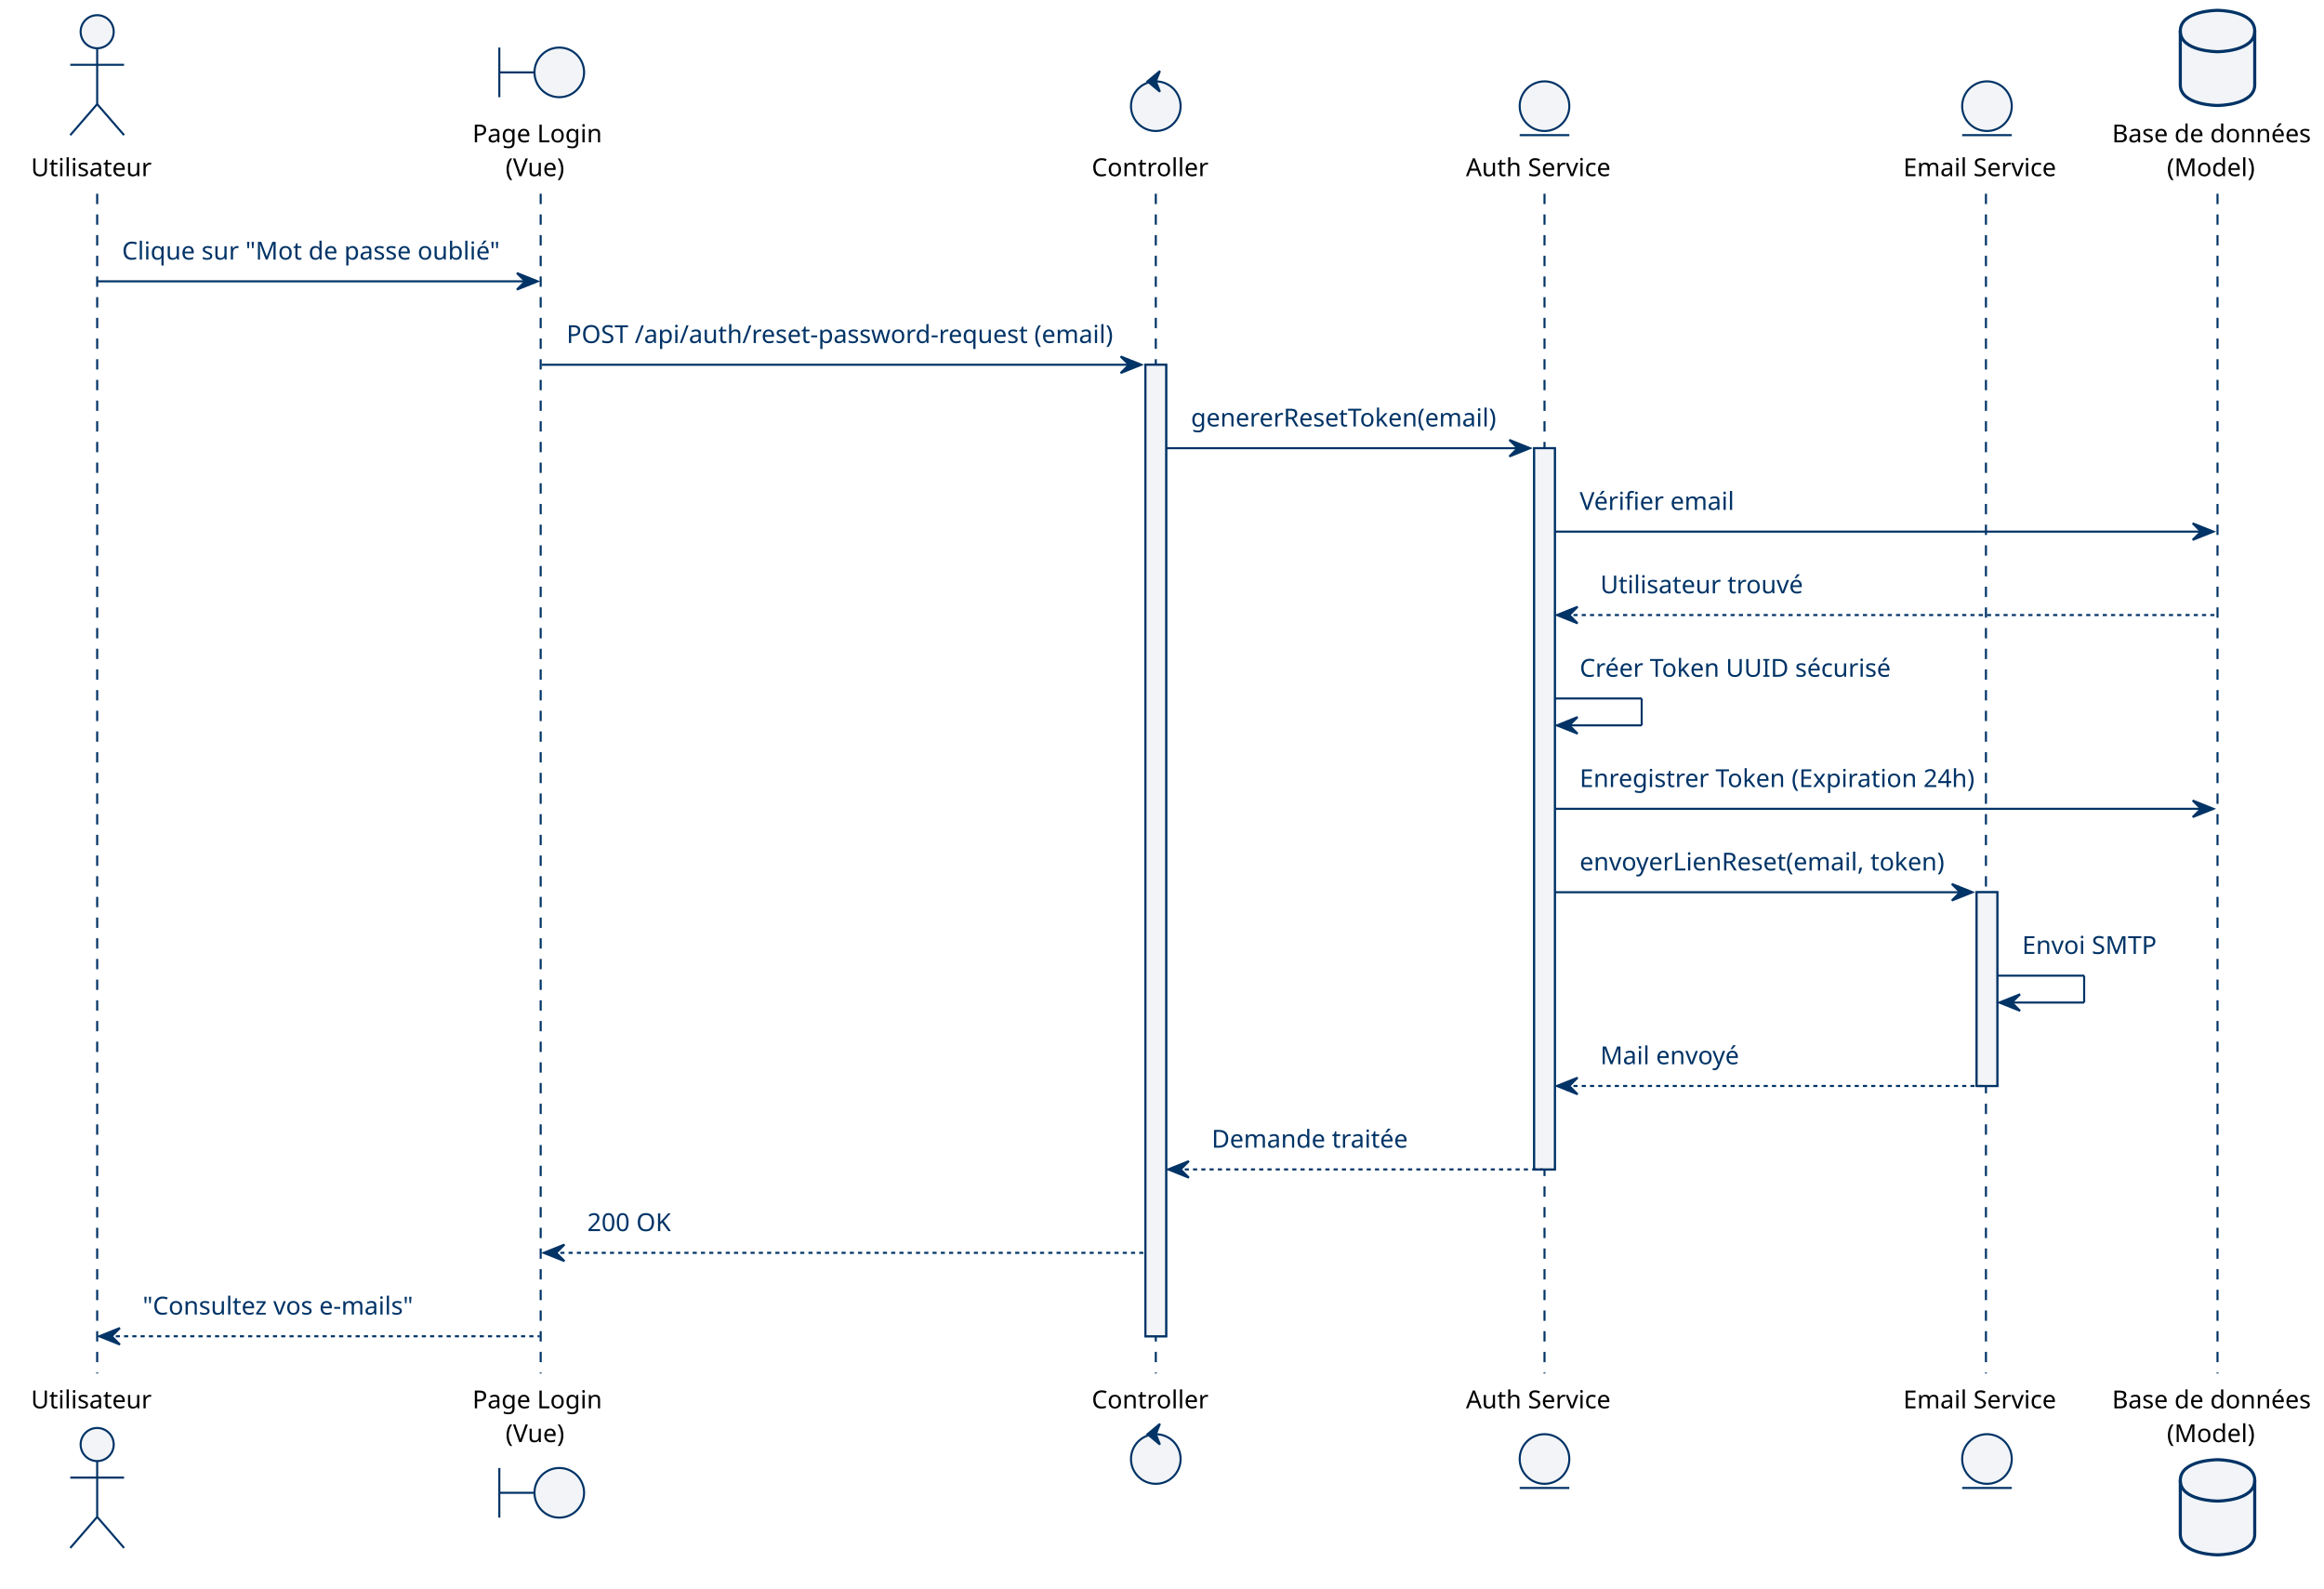
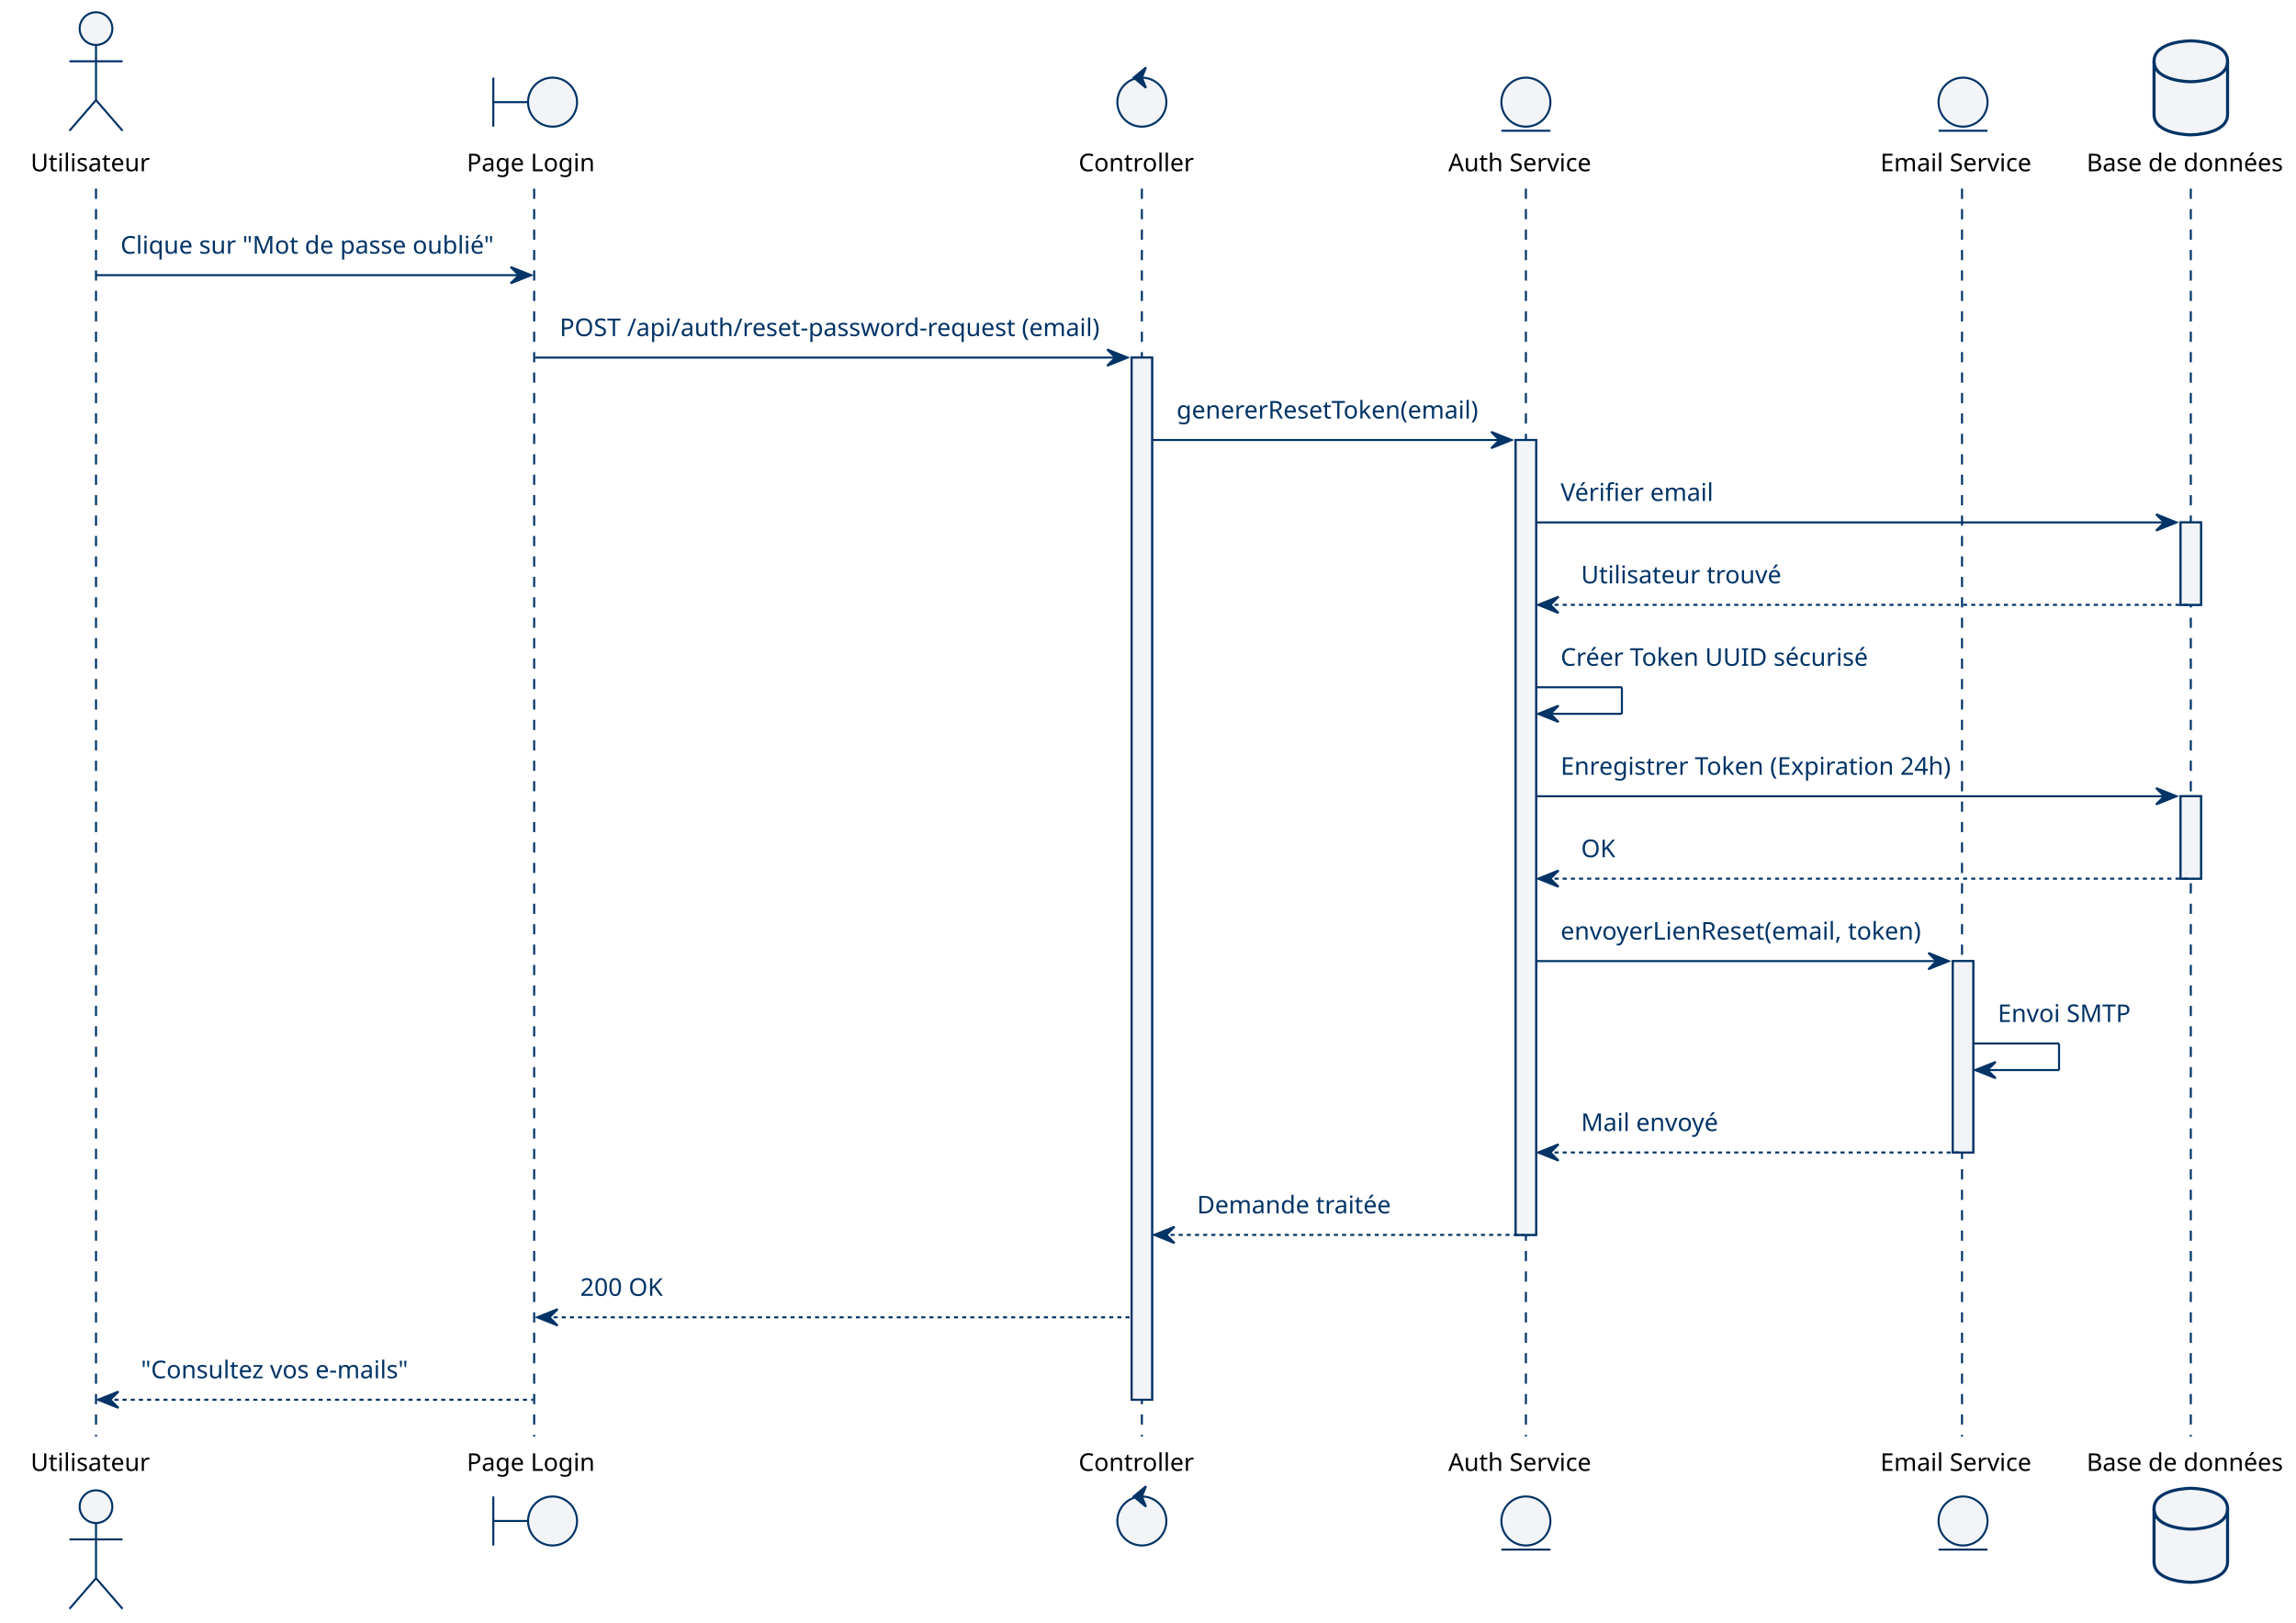
- <svg xmlns="http://www.w3.org/2000/svg" contentStyleType="text/css" height="768px" preserveAspectRatio="none" style="width:1124px;height:768px;background:#FFFFFF;" version="1.1" viewBox="0 0 1124 768" width="1124px" zoomAndPan="magnify">
+ <svg xmlns="http://www.w3.org/2000/svg" contentStyleType="text/css" height="794px" preserveAspectRatio="none" style="width:1124px;height:794px;background:#FFFFFF;" version="1.1" viewBox="0 0 1124 794" width="1124px" zoomAndPan="magnify">
  <defs />
  <g>
-     <rect fill="#F2F4F7" height="469.785" style="stroke:#003366;stroke-width:1.0;" width="10" x="554" y="176.376" />
-     <rect fill="#F2F4F7" height="348.753" style="stroke:#003366;stroke-width:1.0;" width="10" x="742" y="216.721" />
-     <rect fill="#F2F4F7" height="93.688" style="stroke:#003366;stroke-width:1.0;" width="10" x="956" y="431.441" />
-     <line style="stroke:#003366;stroke-width:1.0;stroke-dasharray:5.0,5.0;" x1="47" x2="47" y1="93.688" y2="664.162" />
-     <line style="stroke:#003366;stroke-width:1.0;stroke-dasharray:5.0,5.0;" x1="261.5" x2="261.5" y1="93.688" y2="664.162" />
-     <line style="stroke:#003366;stroke-width:1.0;stroke-dasharray:5.0,5.0;" x1="559" x2="559" y1="93.688" y2="664.162" />
-     <line style="stroke:#003366;stroke-width:1.0;stroke-dasharray:5.0,5.0;" x1="747" x2="747" y1="93.688" y2="664.162" />
-     <line style="stroke:#003366;stroke-width:1.0;stroke-dasharray:5.0,5.0;" x1="960.5" x2="960.5" y1="93.688" y2="664.162" />
-     <line style="stroke:#003366;stroke-width:1.0;stroke-dasharray:5.0,5.0;" x1="1072.5" x2="1072.5" y1="93.688" y2="664.162" />
-     <text fill="#000000" font-family="sans-serif" font-size="12" lengthAdjust="spacing" textLength="58" x="15" y="85.172">Utilisateur</text>
-     <ellipse cx="47" cy="15.344" fill="#F2F4F7" rx="8" ry="8" style="stroke:#003366;stroke-width:1.0;" />
-     <path d="M47,23.344 L47,50.344 M34,31.344 L60,31.344 M47,50.344 L34,65.344 M47,50.344 L60,65.344 " fill="none" style="stroke:#003366;stroke-width:1.0;" />
-     <text fill="#000000" font-family="sans-serif" font-size="12" lengthAdjust="spacing" textLength="58" x="15" y="680.99">Utilisateur</text>
-     <ellipse cx="47" cy="698.506" fill="#F2F4F7" rx="8" ry="8" style="stroke:#003366;stroke-width:1.0;" />
-     <path d="M47,706.506 L47,733.506 M34,714.506 L60,714.506 M47,733.506 L34,748.506 M47,733.506 L60,748.506 " fill="none" style="stroke:#003366;stroke-width:1.0;" />
-     <text fill="#000000" font-family="sans-serif" font-size="12" lengthAdjust="spacing" textLength="61" x="228.5" y="68.828">Page Login</text>
-     <text fill="#000000" font-family="sans-serif" font-size="12" lengthAdjust="spacing" textLength="29" x="244.5" y="85.172">(Vue)</text>
-     <path d="M241.5,23 L241.5,47 M241.5,35 L258.5,35 " fill="none" style="stroke:#003366;stroke-width:1.0;" />
-     <ellipse cx="270.5" cy="35" fill="#F2F4F7" rx="12" ry="12" style="stroke:#003366;stroke-width:1.0;" />
-     <text fill="#000000" font-family="sans-serif" font-size="12" lengthAdjust="spacing" textLength="61" x="228.5" y="680.99">Page Login</text>
-     <text fill="#000000" font-family="sans-serif" font-size="12" lengthAdjust="spacing" textLength="29" x="244.5" y="697.334">(Vue)</text>
-     <path d="M241.5,709.85 L241.5,733.85 M241.5,721.85 L258.5,721.85 " fill="none" style="stroke:#003366;stroke-width:1.0;" />
-     <ellipse cx="270.5" cy="721.85" fill="#F2F4F7" rx="12" ry="12" style="stroke:#003366;stroke-width:1.0;" />
-     <text fill="#000000" font-family="sans-serif" font-size="12" lengthAdjust="spacing" textLength="56" x="528" y="85.172">Controller</text>
-     <ellipse cx="559" cy="51.344" fill="#F2F4F7" rx="12" ry="12" style="stroke:#003366;stroke-width:1.0;" />
-     <polygon fill="#003366" points="555,39.344,561,34.344,559,39.344,561,44.344,555,39.344" style="stroke:#003366;stroke-width:1.0;" />
-     <text fill="#000000" font-family="sans-serif" font-size="12" lengthAdjust="spacing" textLength="56" x="528" y="680.99">Controller</text>
-     <ellipse cx="559" cy="705.506" fill="#F2F4F7" rx="12" ry="12" style="stroke:#003366;stroke-width:1.0;" />
-     <polygon fill="#003366" points="555,693.506,561,688.506,559,693.506,561,698.506,555,693.506" style="stroke:#003366;stroke-width:1.0;" />
-     <text fill="#000000" font-family="sans-serif" font-size="12" lengthAdjust="spacing" textLength="70" x="709" y="85.172">Auth Service</text>
-     <ellipse cx="747" cy="51.344" fill="#F2F4F7" rx="12" ry="12" style="stroke:#003366;stroke-width:1.0;" />
-     <line style="stroke:#003366;stroke-width:1.0;" x1="735" x2="759" y1="65.344" y2="65.344" />
-     <text fill="#000000" font-family="sans-serif" font-size="12" lengthAdjust="spacing" textLength="70" x="709" y="680.99">Auth Service</text>
-     <ellipse cx="747" cy="705.506" fill="#F2F4F7" rx="12" ry="12" style="stroke:#003366;stroke-width:1.0;" />
-     <line style="stroke:#003366;stroke-width:1.0;" x1="735" x2="759" y1="719.506" y2="719.506" />
-     <text fill="#000000" font-family="sans-serif" font-size="12" lengthAdjust="spacing" textLength="75" x="920.5" y="85.172">Email Service</text>
-     <ellipse cx="961" cy="51.344" fill="#F2F4F7" rx="12" ry="12" style="stroke:#003366;stroke-width:1.0;" />
-     <line style="stroke:#003366;stroke-width:1.0;" x1="949" x2="973" y1="65.344" y2="65.344" />
-     <text fill="#000000" font-family="sans-serif" font-size="12" lengthAdjust="spacing" textLength="75" x="920.5" y="680.99">Email Service</text>
-     <ellipse cx="961" cy="705.506" fill="#F2F4F7" rx="12" ry="12" style="stroke:#003366;stroke-width:1.0;" />
-     <line style="stroke:#003366;stroke-width:1.0;" x1="949" x2="973" y1="719.506" y2="719.506" />
-     <text fill="#000000" font-family="sans-serif" font-size="12" lengthAdjust="spacing" textLength="96" x="1021.5" y="68.828">Base de données</text>
-     <text fill="#000000" font-family="sans-serif" font-size="12" lengthAdjust="spacing" textLength="43" x="1048" y="85.172">(Model)</text>
-     <path d="M1054.5,15 C1054.5,5 1072.5,5 1072.5,5 C1072.5,5 1090.5,5 1090.5,15 L1090.5,41 C1090.5,51 1072.5,51 1072.5,51 C1072.5,51 1054.5,51 1054.5,41 L1054.5,15 " fill="#F2F4F7" style="stroke:#003366;stroke-width:1.5;" />
-     <path d="M1054.5,15 C1054.5,25 1072.5,25 1072.5,25 C1072.5,25 1090.5,25 1090.5,15 " fill="none" style="stroke:#003366;stroke-width:1.5;" />
-     <text fill="#000000" font-family="sans-serif" font-size="12" lengthAdjust="spacing" textLength="96" x="1021.5" y="680.99">Base de données</text>
-     <text fill="#000000" font-family="sans-serif" font-size="12" lengthAdjust="spacing" textLength="43" x="1048" y="697.334">(Model)</text>
-     <path d="M1054.5,715.85 C1054.5,705.85 1072.5,705.85 1072.5,705.85 C1072.5,705.85 1090.5,705.85 1090.5,715.85 L1090.5,741.85 C1090.5,751.85 1072.5,751.85 1072.5,751.85 C1072.5,751.85 1054.5,751.85 1054.5,741.85 L1054.5,715.85 " fill="#F2F4F7" style="stroke:#003366;stroke-width:1.5;" />
-     <path d="M1054.5,715.85 C1054.5,725.85 1072.5,725.85 1072.5,725.85 C1072.5,725.85 1090.5,725.85 1090.5,715.85 " fill="none" style="stroke:#003366;stroke-width:1.5;" />
-     <rect fill="#F2F4F7" height="469.785" style="stroke:#003366;stroke-width:1.0;" width="10" x="554" y="176.376" />
-     <rect fill="#F2F4F7" height="348.753" style="stroke:#003366;stroke-width:1.0;" width="10" x="742" y="216.721" />
-     <rect fill="#F2F4F7" height="93.688" style="stroke:#003366;stroke-width:1.0;" width="10" x="956" y="431.441" />
-     <polygon fill="#003366" points="250,132.032,260,136.032,250,140.032,254,136.032" style="stroke:#003366;stroke-width:1.0;" />
-     <line style="stroke:#003366;stroke-width:1.0;" x1="47" x2="256" y1="136.032" y2="136.032" />
-     <text fill="#003366" font-family="sans-serif" font-size="12" lengthAdjust="spacing" textLength="181" x="59" y="125.516">Clique sur "Mot de passe oublié"</text>
-     <polygon fill="#003366" points="542,172.376,552,176.376,542,180.376,546,176.376" style="stroke:#003366;stroke-width:1.0;" />
-     <line style="stroke:#003366;stroke-width:1.0;" x1="262" x2="548" y1="176.376" y2="176.376" />
-     <text fill="#003366" font-family="sans-serif" font-size="12" lengthAdjust="spacing" textLength="263" x="274" y="165.86">POST /api/auth/reset-password-request (email)</text>
-     <polygon fill="#003366" points="730,212.721,740,216.721,730,220.721,734,216.721" style="stroke:#003366;stroke-width:1.0;" />
-     <line style="stroke:#003366;stroke-width:1.0;" x1="564" x2="736" y1="216.721" y2="216.721" />
-     <text fill="#003366" font-family="sans-serif" font-size="12" lengthAdjust="spacing" textLength="149" x="576" y="206.204">genererResetToken(email)</text>
-     <polygon fill="#003366" points="1060.5,253.065,1070.5,257.065,1060.5,261.065,1064.5,257.065" style="stroke:#003366;stroke-width:1.0;" />
-     <line style="stroke:#003366;stroke-width:1.0;" x1="752" x2="1066.5" y1="257.065" y2="257.065" />
-     <text fill="#003366" font-family="sans-serif" font-size="12" lengthAdjust="spacing" textLength="75" x="764" y="246.549">Vérifier email</text>
-     <polygon fill="#003366" points="763,293.409,753,297.409,763,301.409,759,297.409" style="stroke:#003366;stroke-width:1.0;" />
-     <line style="stroke:#003366;stroke-width:1.0;stroke-dasharray:2.0,2.0;" x1="757" x2="1071.5" y1="297.409" y2="297.409" />
-     <text fill="#003366" font-family="sans-serif" font-size="12" lengthAdjust="spacing" textLength="97" x="774" y="286.893">Utilisateur trouvé</text>
-     <line style="stroke:#003366;stroke-width:1.0;" x1="752" x2="794" y1="337.753" y2="337.753" />
-     <line style="stroke:#003366;stroke-width:1.0;" x1="794" x2="794" y1="337.753" y2="350.753" />
-     <line style="stroke:#003366;stroke-width:1.0;" x1="753" x2="794" y1="350.753" y2="350.753" />
-     <polygon fill="#003366" points="763,346.753,753,350.753,763,354.753,759,350.753" style="stroke:#003366;stroke-width:1.0;" />
-     <text fill="#003366" font-family="sans-serif" font-size="12" lengthAdjust="spacing" textLength="153" x="764" y="327.237">Créer Token UUID sécurisé</text>
-     <polygon fill="#003366" points="1060.5,387.097,1070.5,391.097,1060.5,395.097,1064.5,391.097" style="stroke:#003366;stroke-width:1.0;" />
-     <line style="stroke:#003366;stroke-width:1.0;" x1="752" x2="1066.5" y1="391.097" y2="391.097" />
-     <text fill="#003366" font-family="sans-serif" font-size="12" lengthAdjust="spacing" textLength="191" x="764" y="380.581">Enregistrer Token (Expiration 24h)</text>
-     <polygon fill="#003366" points="944,427.441,954,431.441,944,435.441,948,431.441" style="stroke:#003366;stroke-width:1.0;" />
-     <line style="stroke:#003366;stroke-width:1.0;" x1="752" x2="950" y1="431.441" y2="431.441" />
-     <text fill="#003366" font-family="sans-serif" font-size="12" lengthAdjust="spacing" textLength="175" x="764" y="420.925">envoyerLienReset(email, token)</text>
-     <line style="stroke:#003366;stroke-width:1.0;" x1="966" x2="1008" y1="471.785" y2="471.785" />
-     <line style="stroke:#003366;stroke-width:1.0;" x1="1008" x2="1008" y1="471.785" y2="484.785" />
-     <line style="stroke:#003366;stroke-width:1.0;" x1="967" x2="1008" y1="484.785" y2="484.785" />
-     <polygon fill="#003366" points="977,480.785,967,484.785,977,488.785,973,484.785" style="stroke:#003366;stroke-width:1.0;" />
-     <text fill="#003366" font-family="sans-serif" font-size="12" lengthAdjust="spacing" textLength="65" x="978" y="461.269">Envoi SMTP</text>
-     <polygon fill="#003366" points="763,521.129,753,525.129,763,529.129,759,525.129" style="stroke:#003366;stroke-width:1.0;" />
-     <line style="stroke:#003366;stroke-width:1.0;stroke-dasharray:2.0,2.0;" x1="757" x2="960" y1="525.129" y2="525.129" />
-     <text fill="#003366" font-family="sans-serif" font-size="12" lengthAdjust="spacing" textLength="67" x="774" y="514.613">Mail envoyé</text>
-     <polygon fill="#003366" points="575,561.473,565,565.473,575,569.473,571,565.473" style="stroke:#003366;stroke-width:1.0;" />
-     <line style="stroke:#003366;stroke-width:1.0;stroke-dasharray:2.0,2.0;" x1="569" x2="746" y1="565.473" y2="565.473" />
-     <text fill="#003366" font-family="sans-serif" font-size="12" lengthAdjust="spacing" textLength="95" x="586" y="554.957">Demande traitée</text>
-     <polygon fill="#003366" points="273,601.818,263,605.818,273,609.818,269,605.818" style="stroke:#003366;stroke-width:1.0;" />
-     <line style="stroke:#003366;stroke-width:1.0;stroke-dasharray:2.0,2.0;" x1="267" x2="553" y1="605.818" y2="605.818" />
-     <text fill="#003366" font-family="sans-serif" font-size="12" lengthAdjust="spacing" textLength="40" x="284" y="595.302">200 OK</text>
-     <polygon fill="#003366" points="58,642.162,48,646.162,58,650.162,54,646.162" style="stroke:#003366;stroke-width:1.0;" />
-     <line style="stroke:#003366;stroke-width:1.0;stroke-dasharray:2.0,2.0;" x1="52" x2="261" y1="646.162" y2="646.162" />
-     <text fill="#003366" font-family="sans-serif" font-size="12" lengthAdjust="spacing" textLength="131" x="69" y="635.646">"Consultez vos e-mails"</text>
+     <rect fill="#F2F4F7" height="510.129" style="stroke:#003366;stroke-width:1.0;" width="10" x="554" y="175.032" />
+     <rect fill="#F2F4F7" height="389.097" style="stroke:#003366;stroke-width:1.0;" width="10" x="742" y="215.376" />
+     <rect fill="#F2F4F7" height="93.688" style="stroke:#003366;stroke-width:1.0;" width="10" x="956" y="470.441" />
+     <rect fill="#F2F4F7" height="40.344" style="stroke:#003366;stroke-width:1.0;" width="10" x="1067.5" y="255.721" />
+     <rect fill="#F2F4F7" height="40.344" style="stroke:#003366;stroke-width:1.0;" width="10" x="1067.5" y="389.753" />
+     <line style="stroke:#003366;stroke-width:1.0;stroke-dasharray:5.0,5.0;" x1="47" x2="47" y1="92.344" y2="703.162" />
+     <line style="stroke:#003366;stroke-width:1.0;stroke-dasharray:5.0,5.0;" x1="261.5" x2="261.5" y1="92.344" y2="703.162" />
+     <line style="stroke:#003366;stroke-width:1.0;stroke-dasharray:5.0,5.0;" x1="559" x2="559" y1="92.344" y2="703.162" />
+     <line style="stroke:#003366;stroke-width:1.0;stroke-dasharray:5.0,5.0;" x1="747" x2="747" y1="92.344" y2="703.162" />
+     <line style="stroke:#003366;stroke-width:1.0;stroke-dasharray:5.0,5.0;" x1="960.5" x2="960.5" y1="92.344" y2="703.162" />
+     <line style="stroke:#003366;stroke-width:1.0;stroke-dasharray:5.0,5.0;" x1="1072.5" x2="1072.5" y1="92.344" y2="703.162" />
+     <text fill="#000000" font-family="sans-serif" font-size="12" lengthAdjust="spacing" textLength="58" x="15" y="83.828">Utilisateur</text>
+     <ellipse cx="47" cy="14" fill="#F2F4F7" rx="8" ry="8" style="stroke:#003366;stroke-width:1.0;" />
+     <path d="M47,22 L47,49 M34,30 L60,30 M47,49 L34,64 M47,49 L60,64 " fill="none" style="stroke:#003366;stroke-width:1.0;" />
+     <text fill="#000000" font-family="sans-serif" font-size="12" lengthAdjust="spacing" textLength="58" x="15" y="719.99">Utilisateur</text>
+     <ellipse cx="47" cy="737.506" fill="#F2F4F7" rx="8" ry="8" style="stroke:#003366;stroke-width:1.0;" />
+     <path d="M47,745.506 L47,772.506 M34,753.506 L60,753.506 M47,772.506 L34,787.506 M47,772.506 L60,787.506 " fill="none" style="stroke:#003366;stroke-width:1.0;" />
+     <text fill="#000000" font-family="sans-serif" font-size="12" lengthAdjust="spacing" textLength="61" x="228.5" y="83.828">Page Login</text>
+     <path d="M241.5,38 L241.5,62 M241.5,50 L258.5,50 " fill="none" style="stroke:#003366;stroke-width:1.0;" />
+     <ellipse cx="270.5" cy="50" fill="#F2F4F7" rx="12" ry="12" style="stroke:#003366;stroke-width:1.0;" />
+     <text fill="#000000" font-family="sans-serif" font-size="12" lengthAdjust="spacing" textLength="61" x="228.5" y="719.99">Page Login</text>
+     <path d="M241.5,732.506 L241.5,756.506 M241.5,744.506 L258.5,744.506 " fill="none" style="stroke:#003366;stroke-width:1.0;" />
+     <ellipse cx="270.5" cy="744.506" fill="#F2F4F7" rx="12" ry="12" style="stroke:#003366;stroke-width:1.0;" />
+     <text fill="#000000" font-family="sans-serif" font-size="12" lengthAdjust="spacing" textLength="56" x="528" y="83.828">Controller</text>
+     <ellipse cx="559" cy="50" fill="#F2F4F7" rx="12" ry="12" style="stroke:#003366;stroke-width:1.0;" />
+     <polygon fill="#003366" points="555,38,561,33,559,38,561,43,555,38" style="stroke:#003366;stroke-width:1.0;" />
+     <text fill="#000000" font-family="sans-serif" font-size="12" lengthAdjust="spacing" textLength="56" x="528" y="719.99">Controller</text>
+     <ellipse cx="559" cy="744.506" fill="#F2F4F7" rx="12" ry="12" style="stroke:#003366;stroke-width:1.0;" />
+     <polygon fill="#003366" points="555,732.506,561,727.506,559,732.506,561,737.506,555,732.506" style="stroke:#003366;stroke-width:1.0;" />
+     <text fill="#000000" font-family="sans-serif" font-size="12" lengthAdjust="spacing" textLength="70" x="709" y="83.828">Auth Service</text>
+     <ellipse cx="747" cy="50" fill="#F2F4F7" rx="12" ry="12" style="stroke:#003366;stroke-width:1.0;" />
+     <line style="stroke:#003366;stroke-width:1.0;" x1="735" x2="759" y1="64" y2="64" />
+     <text fill="#000000" font-family="sans-serif" font-size="12" lengthAdjust="spacing" textLength="70" x="709" y="719.99">Auth Service</text>
+     <ellipse cx="747" cy="744.506" fill="#F2F4F7" rx="12" ry="12" style="stroke:#003366;stroke-width:1.0;" />
+     <line style="stroke:#003366;stroke-width:1.0;" x1="735" x2="759" y1="758.506" y2="758.506" />
+     <text fill="#000000" font-family="sans-serif" font-size="12" lengthAdjust="spacing" textLength="75" x="920.5" y="83.828">Email Service</text>
+     <ellipse cx="961" cy="50" fill="#F2F4F7" rx="12" ry="12" style="stroke:#003366;stroke-width:1.0;" />
+     <line style="stroke:#003366;stroke-width:1.0;" x1="949" x2="973" y1="64" y2="64" />
+     <text fill="#000000" font-family="sans-serif" font-size="12" lengthAdjust="spacing" textLength="75" x="920.5" y="719.99">Email Service</text>
+     <ellipse cx="961" cy="744.506" fill="#F2F4F7" rx="12" ry="12" style="stroke:#003366;stroke-width:1.0;" />
+     <line style="stroke:#003366;stroke-width:1.0;" x1="949" x2="973" y1="758.506" y2="758.506" />
+     <text fill="#000000" font-family="sans-serif" font-size="12" lengthAdjust="spacing" textLength="96" x="1021.5" y="83.828">Base de données</text>
+     <path d="M1054.5,30 C1054.5,20 1072.5,20 1072.5,20 C1072.5,20 1090.5,20 1090.5,30 L1090.5,56 C1090.5,66 1072.5,66 1072.5,66 C1072.5,66 1054.5,66 1054.5,56 L1054.5,30 " fill="#F2F4F7" style="stroke:#003366;stroke-width:1.5;" />
+     <path d="M1054.5,30 C1054.5,40 1072.5,40 1072.5,40 C1072.5,40 1090.5,40 1090.5,30 " fill="none" style="stroke:#003366;stroke-width:1.5;" />
+     <text fill="#000000" font-family="sans-serif" font-size="12" lengthAdjust="spacing" textLength="96" x="1021.5" y="719.99">Base de données</text>
+     <path d="M1054.5,738.506 C1054.5,728.506 1072.5,728.506 1072.5,728.506 C1072.5,728.506 1090.5,728.506 1090.5,738.506 L1090.5,764.506 C1090.5,774.506 1072.5,774.506 1072.5,774.506 C1072.5,774.506 1054.5,774.506 1054.5,764.506 L1054.5,738.506 " fill="#F2F4F7" style="stroke:#003366;stroke-width:1.5;" />
+     <path d="M1054.5,738.506 C1054.5,748.506 1072.5,748.506 1072.5,748.506 C1072.5,748.506 1090.5,748.506 1090.5,738.506 " fill="none" style="stroke:#003366;stroke-width:1.5;" />
+     <rect fill="#F2F4F7" height="510.129" style="stroke:#003366;stroke-width:1.0;" width="10" x="554" y="175.032" />
+     <rect fill="#F2F4F7" height="389.097" style="stroke:#003366;stroke-width:1.0;" width="10" x="742" y="215.376" />
+     <rect fill="#F2F4F7" height="93.688" style="stroke:#003366;stroke-width:1.0;" width="10" x="956" y="470.441" />
+     <rect fill="#F2F4F7" height="40.344" style="stroke:#003366;stroke-width:1.0;" width="10" x="1067.5" y="255.721" />
+     <rect fill="#F2F4F7" height="40.344" style="stroke:#003366;stroke-width:1.0;" width="10" x="1067.5" y="389.753" />
+     <polygon fill="#003366" points="250,130.688,260,134.688,250,138.688,254,134.688" style="stroke:#003366;stroke-width:1.0;" />
+     <line style="stroke:#003366;stroke-width:1.0;" x1="47" x2="256" y1="134.688" y2="134.688" />
+     <text fill="#003366" font-family="sans-serif" font-size="12" lengthAdjust="spacing" textLength="181" x="59" y="124.172">Clique sur "Mot de passe oublié"</text>
+     <polygon fill="#003366" points="542,171.032,552,175.032,542,179.032,546,175.032" style="stroke:#003366;stroke-width:1.0;" />
+     <line style="stroke:#003366;stroke-width:1.0;" x1="262" x2="548" y1="175.032" y2="175.032" />
+     <text fill="#003366" font-family="sans-serif" font-size="12" lengthAdjust="spacing" textLength="263" x="274" y="164.516">POST /api/auth/reset-password-request (email)</text>
+     <polygon fill="#003366" points="730,211.376,740,215.376,730,219.376,734,215.376" style="stroke:#003366;stroke-width:1.0;" />
+     <line style="stroke:#003366;stroke-width:1.0;" x1="564" x2="736" y1="215.376" y2="215.376" />
+     <text fill="#003366" font-family="sans-serif" font-size="12" lengthAdjust="spacing" textLength="149" x="576" y="204.86">genererResetToken(email)</text>
+     <polygon fill="#003366" points="1055.5,251.721,1065.5,255.721,1055.5,259.721,1059.5,255.721" style="stroke:#003366;stroke-width:1.0;" />
+     <line style="stroke:#003366;stroke-width:1.0;" x1="752" x2="1061.5" y1="255.721" y2="255.721" />
+     <text fill="#003366" font-family="sans-serif" font-size="12" lengthAdjust="spacing" textLength="75" x="764" y="245.204">Vérifier email</text>
+     <polygon fill="#003366" points="763,292.065,753,296.065,763,300.065,759,296.065" style="stroke:#003366;stroke-width:1.0;" />
+     <line style="stroke:#003366;stroke-width:1.0;stroke-dasharray:2.0,2.0;" x1="757" x2="1071.5" y1="296.065" y2="296.065" />
+     <text fill="#003366" font-family="sans-serif" font-size="12" lengthAdjust="spacing" textLength="97" x="774" y="285.549">Utilisateur trouvé</text>
+     <line style="stroke:#003366;stroke-width:1.0;" x1="752" x2="794" y1="336.409" y2="336.409" />
+     <line style="stroke:#003366;stroke-width:1.0;" x1="794" x2="794" y1="336.409" y2="349.409" />
+     <line style="stroke:#003366;stroke-width:1.0;" x1="753" x2="794" y1="349.409" y2="349.409" />
+     <polygon fill="#003366" points="763,345.409,753,349.409,763,353.409,759,349.409" style="stroke:#003366;stroke-width:1.0;" />
+     <text fill="#003366" font-family="sans-serif" font-size="12" lengthAdjust="spacing" textLength="153" x="764" y="325.893">Créer Token UUID sécurisé</text>
+     <polygon fill="#003366" points="1055.5,385.753,1065.5,389.753,1055.5,393.753,1059.5,389.753" style="stroke:#003366;stroke-width:1.0;" />
+     <line style="stroke:#003366;stroke-width:1.0;" x1="752" x2="1061.5" y1="389.753" y2="389.753" />
+     <text fill="#003366" font-family="sans-serif" font-size="12" lengthAdjust="spacing" textLength="191" x="764" y="379.237">Enregistrer Token (Expiration 24h)</text>
+     <polygon fill="#003366" points="763,426.097,753,430.097,763,434.097,759,430.097" style="stroke:#003366;stroke-width:1.0;" />
+     <line style="stroke:#003366;stroke-width:1.0;stroke-dasharray:2.0,2.0;" x1="757" x2="1071.5" y1="430.097" y2="430.097" />
+     <text fill="#003366" font-family="sans-serif" font-size="12" lengthAdjust="spacing" textLength="16" x="774" y="419.581">OK</text>
+     <polygon fill="#003366" points="944,466.441,954,470.441,944,474.441,948,470.441" style="stroke:#003366;stroke-width:1.0;" />
+     <line style="stroke:#003366;stroke-width:1.0;" x1="752" x2="950" y1="470.441" y2="470.441" />
+     <text fill="#003366" font-family="sans-serif" font-size="12" lengthAdjust="spacing" textLength="175" x="764" y="459.925">envoyerLienReset(email, token)</text>
+     <line style="stroke:#003366;stroke-width:1.0;" x1="966" x2="1008" y1="510.785" y2="510.785" />
+     <line style="stroke:#003366;stroke-width:1.0;" x1="1008" x2="1008" y1="510.785" y2="523.785" />
+     <line style="stroke:#003366;stroke-width:1.0;" x1="967" x2="1008" y1="523.785" y2="523.785" />
+     <polygon fill="#003366" points="977,519.785,967,523.785,977,527.785,973,523.785" style="stroke:#003366;stroke-width:1.0;" />
+     <text fill="#003366" font-family="sans-serif" font-size="12" lengthAdjust="spacing" textLength="65" x="978" y="500.269">Envoi SMTP</text>
+     <polygon fill="#003366" points="763,560.129,753,564.129,763,568.129,759,564.129" style="stroke:#003366;stroke-width:1.0;" />
+     <line style="stroke:#003366;stroke-width:1.0;stroke-dasharray:2.0,2.0;" x1="757" x2="960" y1="564.129" y2="564.129" />
+     <text fill="#003366" font-family="sans-serif" font-size="12" lengthAdjust="spacing" textLength="67" x="774" y="553.613">Mail envoyé</text>
+     <polygon fill="#003366" points="575,600.473,565,604.473,575,608.473,571,604.473" style="stroke:#003366;stroke-width:1.0;" />
+     <line style="stroke:#003366;stroke-width:1.0;stroke-dasharray:2.0,2.0;" x1="569" x2="746" y1="604.473" y2="604.473" />
+     <text fill="#003366" font-family="sans-serif" font-size="12" lengthAdjust="spacing" textLength="95" x="586" y="593.957">Demande traitée</text>
+     <polygon fill="#003366" points="273,640.818,263,644.818,273,648.818,269,644.818" style="stroke:#003366;stroke-width:1.0;" />
+     <line style="stroke:#003366;stroke-width:1.0;stroke-dasharray:2.0,2.0;" x1="267" x2="553" y1="644.818" y2="644.818" />
+     <text fill="#003366" font-family="sans-serif" font-size="12" lengthAdjust="spacing" textLength="40" x="284" y="634.302">200 OK</text>
+     <polygon fill="#003366" points="58,681.162,48,685.162,58,689.162,54,685.162" style="stroke:#003366;stroke-width:1.0;" />
+     <line style="stroke:#003366;stroke-width:1.0;stroke-dasharray:2.0,2.0;" x1="52" x2="261" y1="685.162" y2="685.162" />
+     <text fill="#003366" font-family="sans-serif" font-size="12" lengthAdjust="spacing" textLength="131" x="69" y="674.646">"Consultez vos e-mails"</text>
  </g>
</svg>
